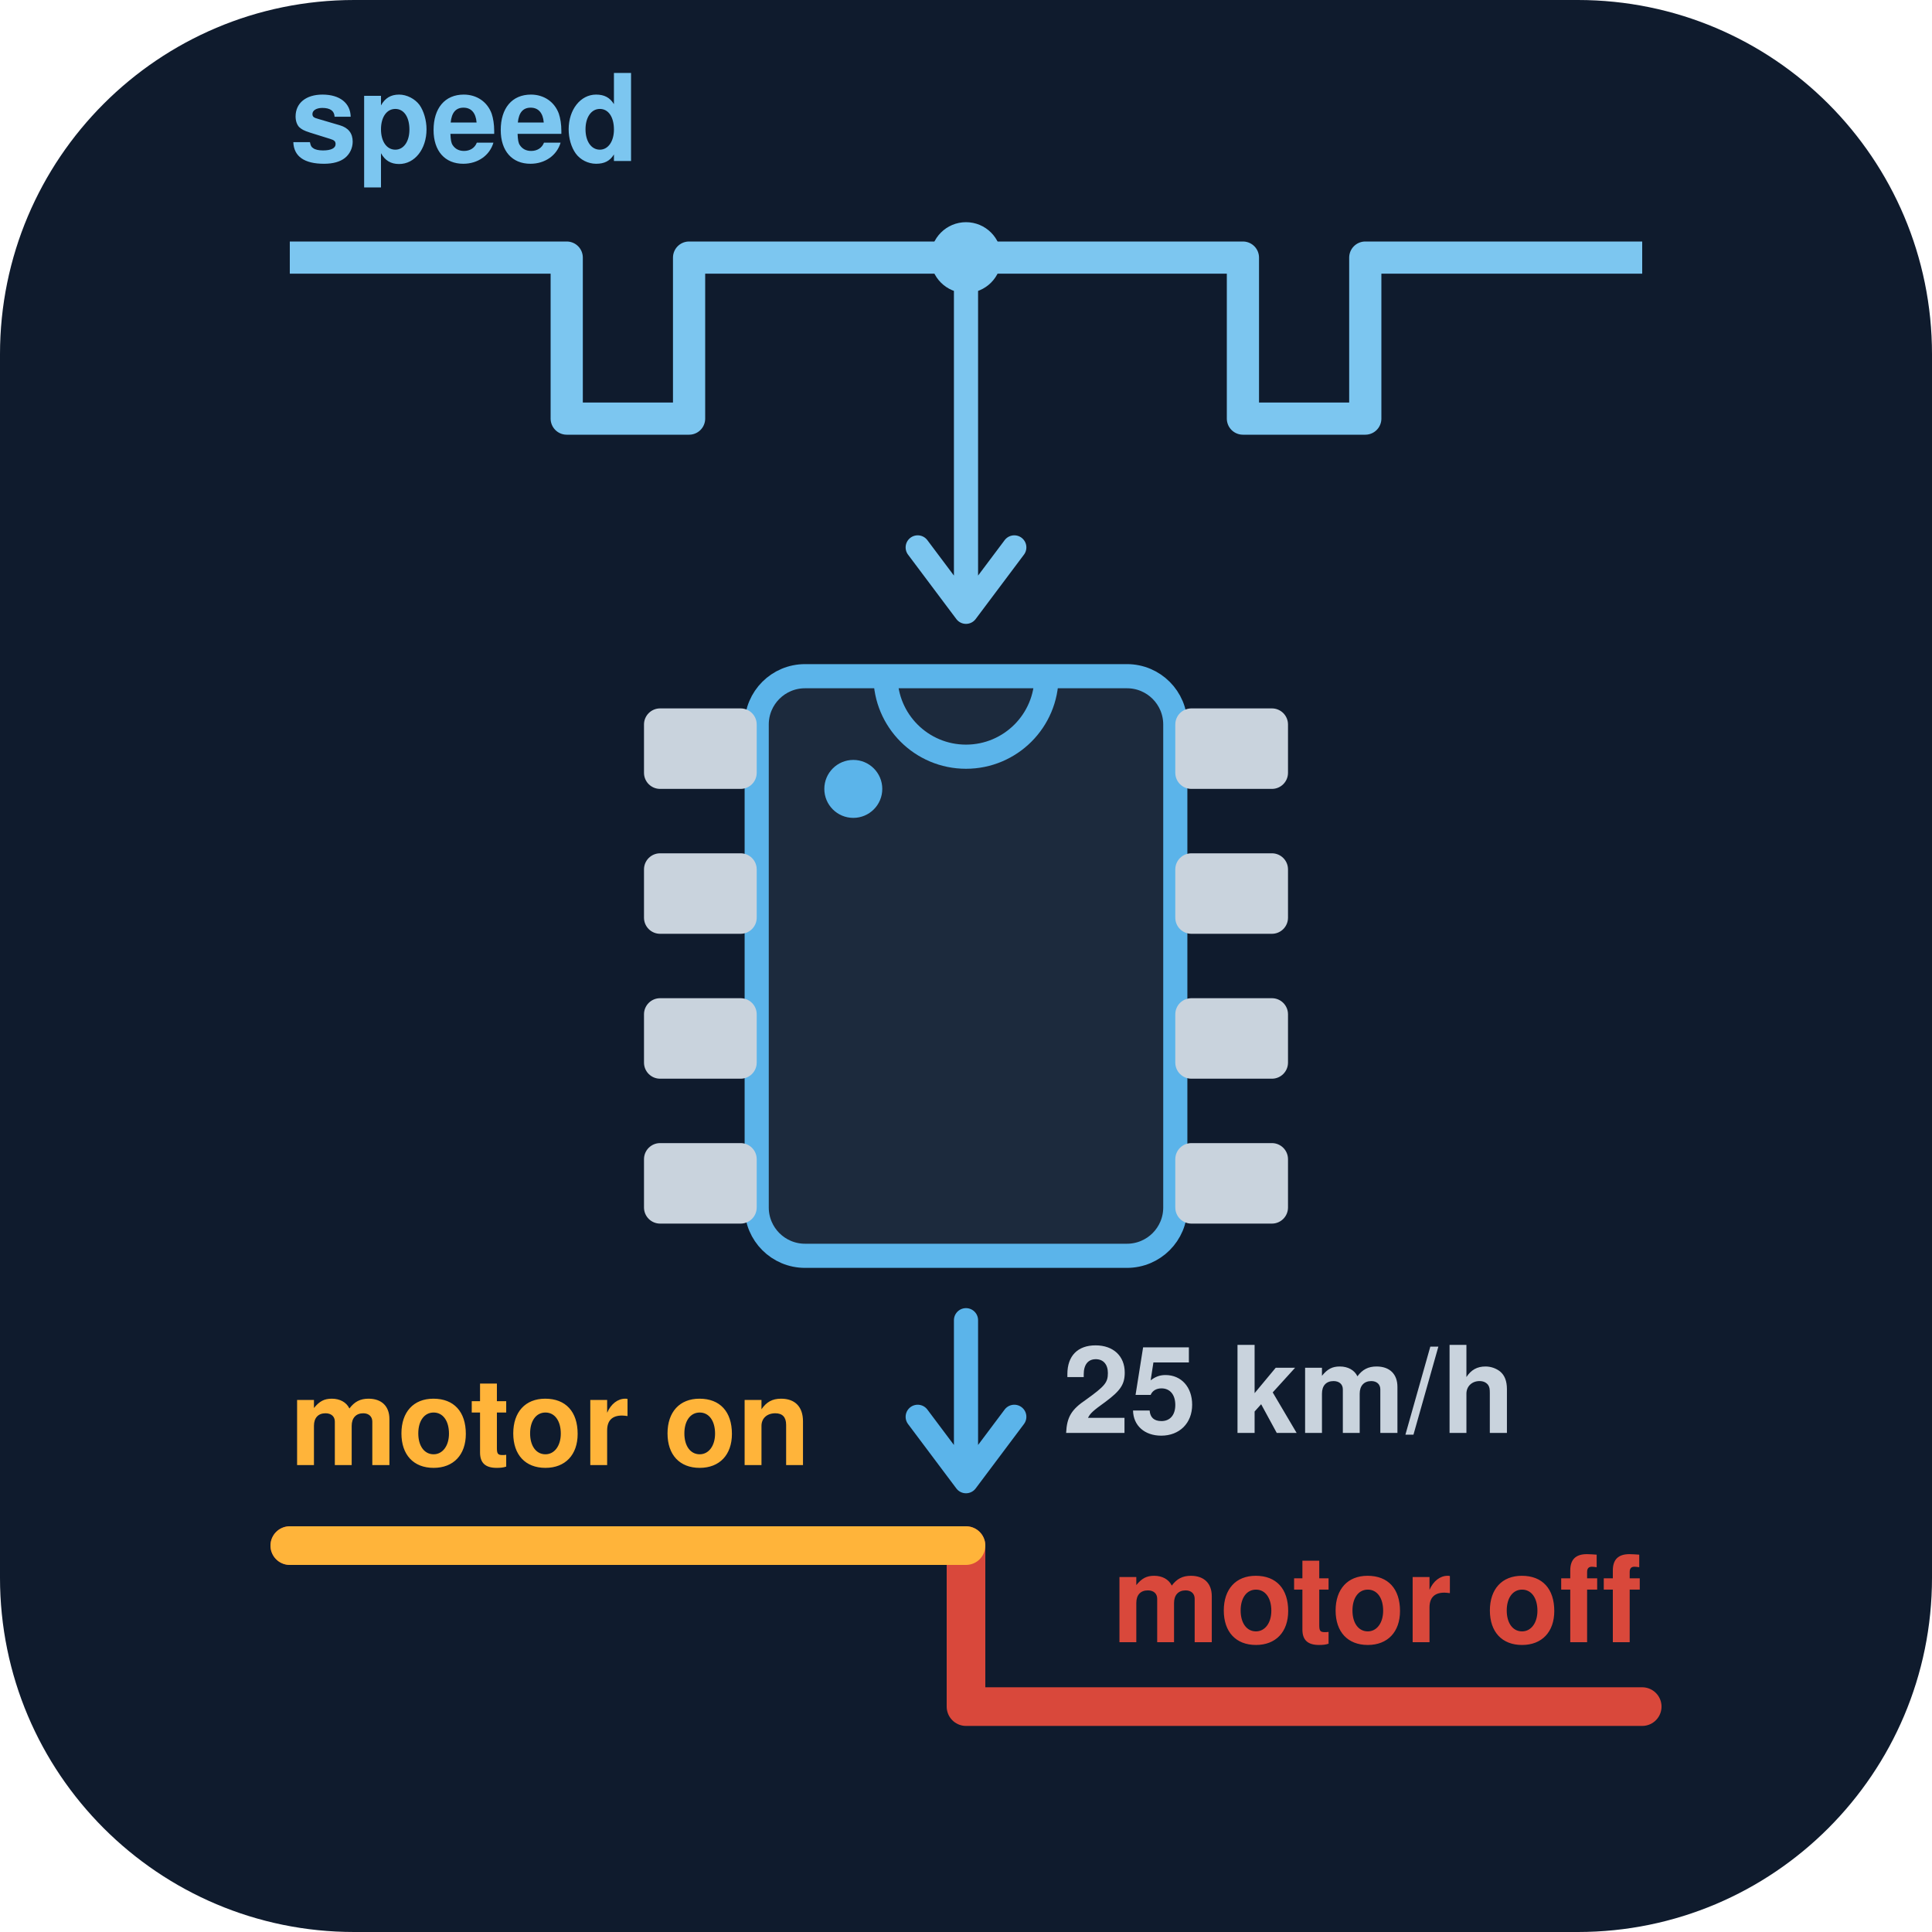
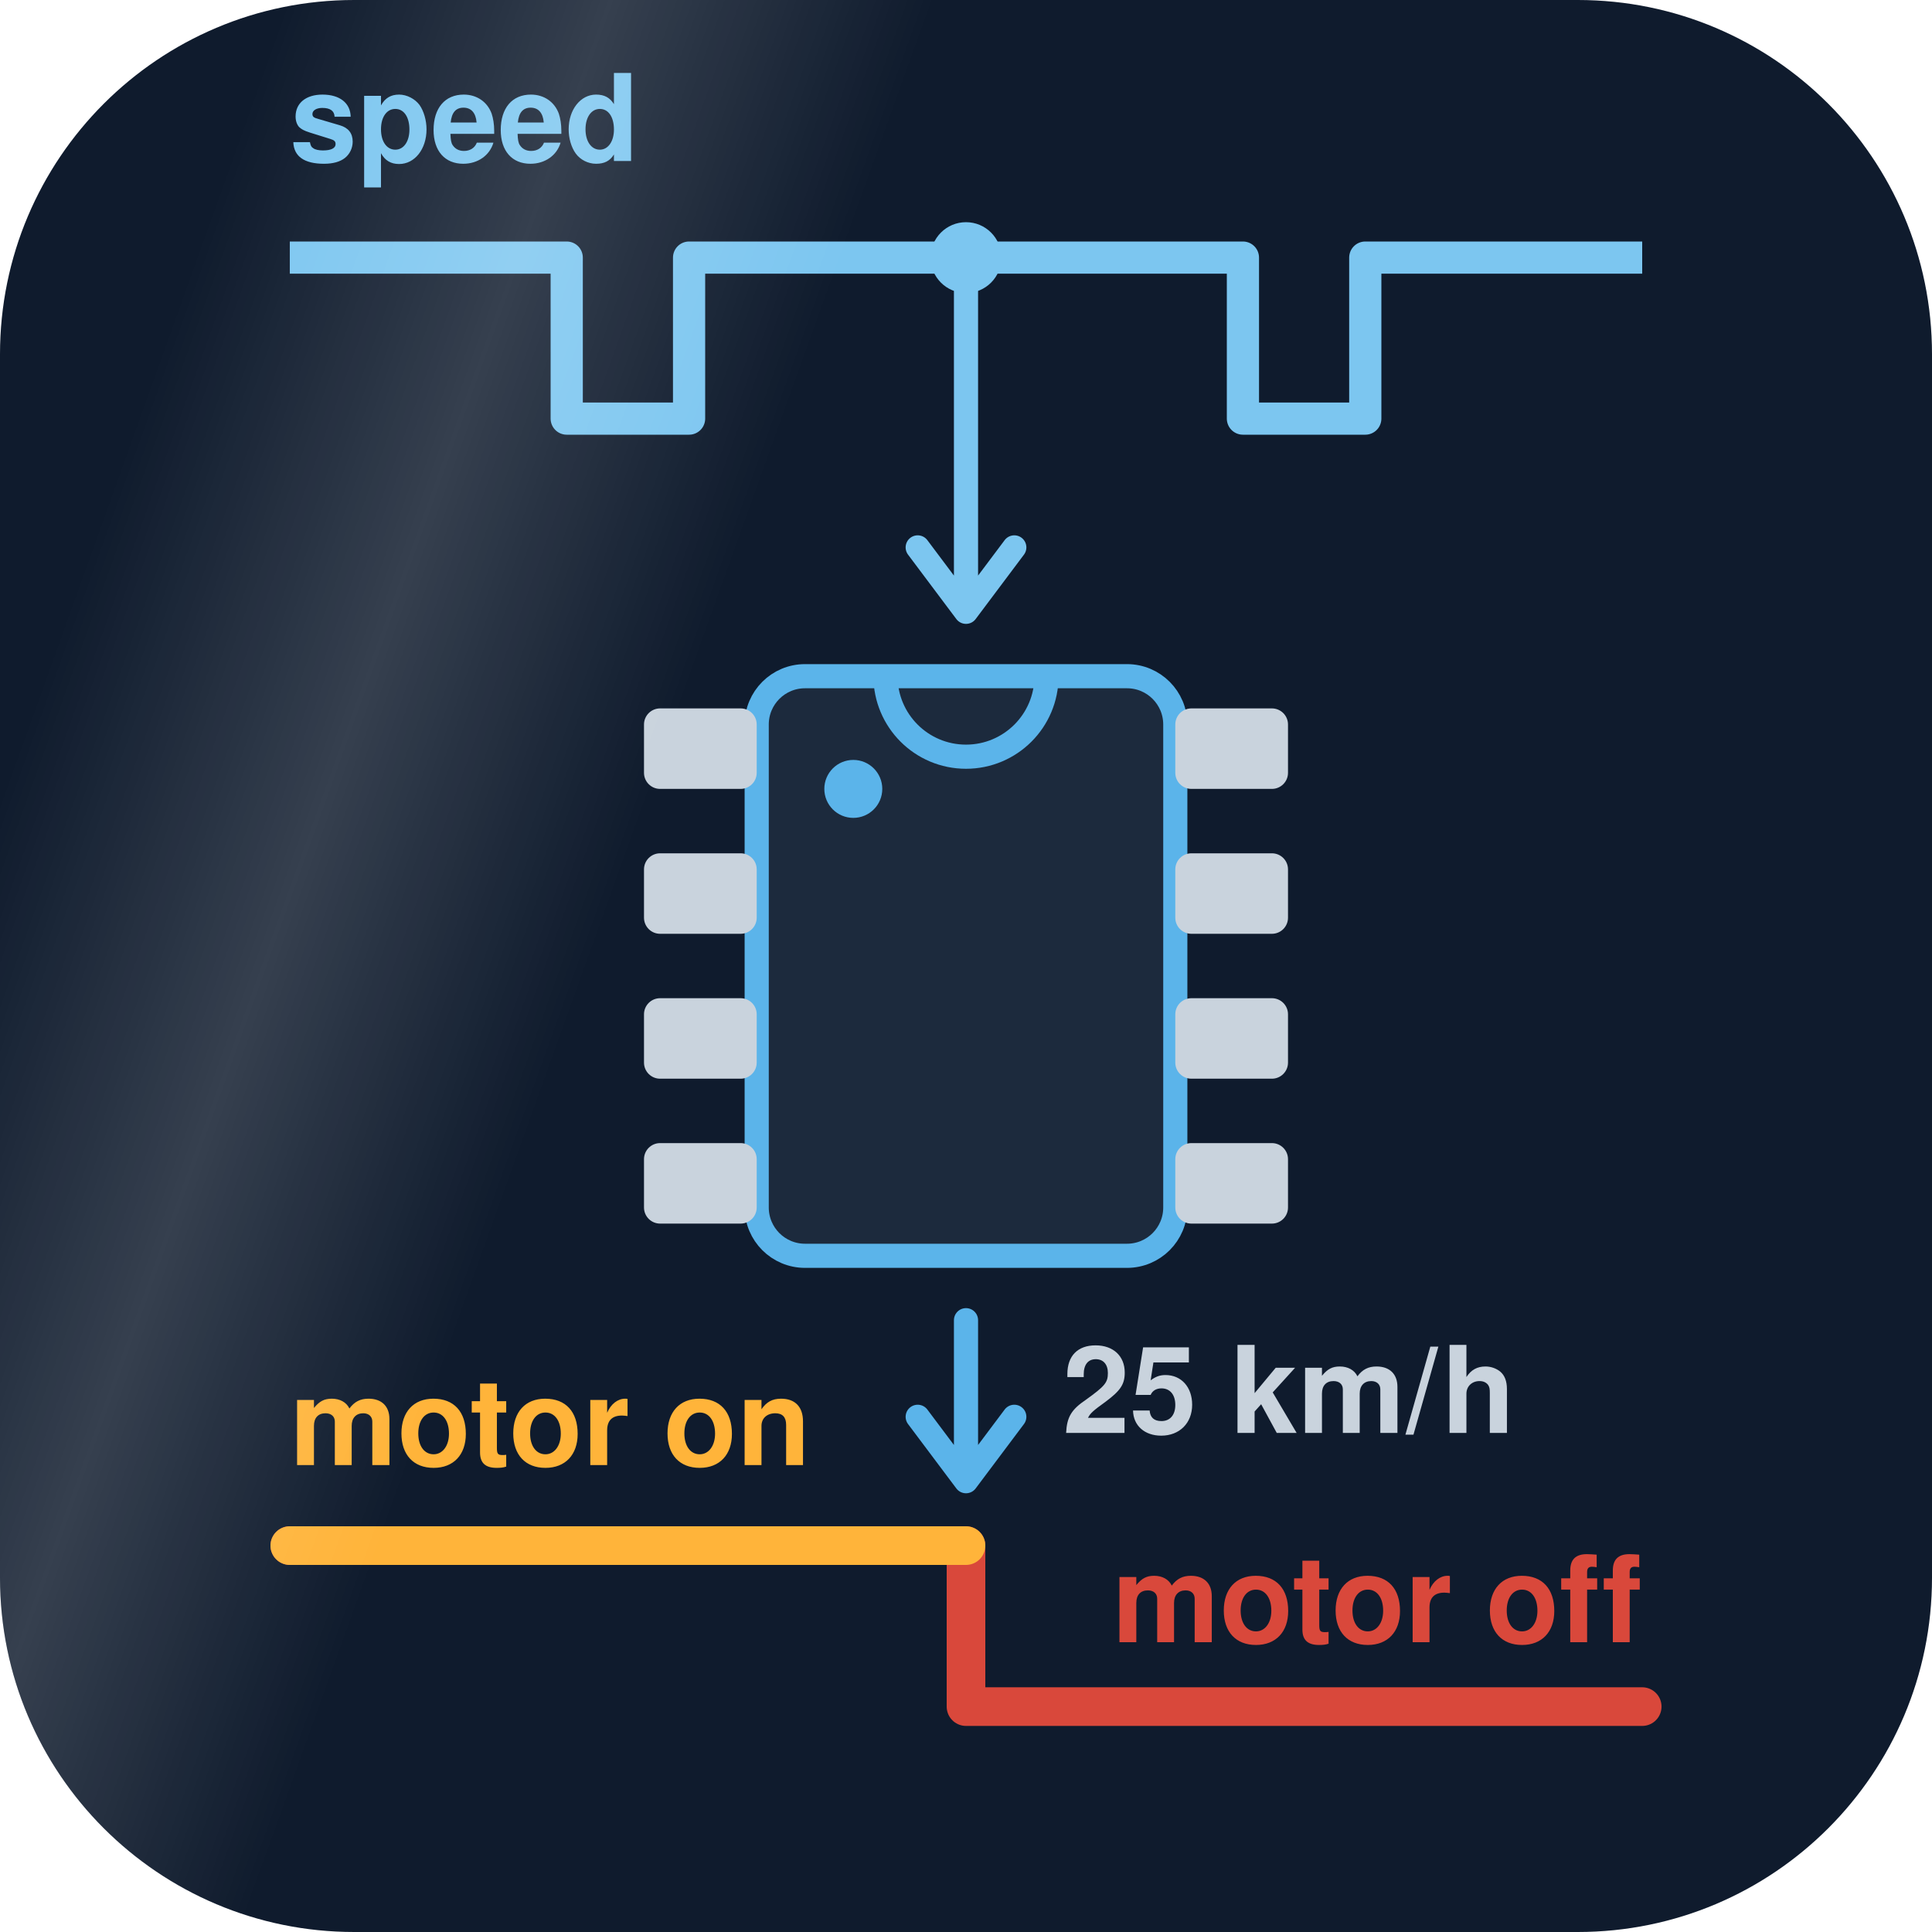
<svg xmlns="http://www.w3.org/2000/svg" viewBox="0 0 120 120" width="120" height="120" role="img">
+   <style>@keyframes tw{0%,100%{opacity:1}50%{opacity:.35}}@keyframes shine{0%,52%{transform:translateX(-80px)}100%{transform:translateX(200px)}}.tw{animation:tw 3.4s ease-in-out infinite}.shine{animation:shine 9s ease-in-out infinite;animation-delay:-0s}@media (prefers-reduced-motion: reduce){.tw,.shine{animation:none}.shine-g{display:none}}</style>
+   <defs>
+     <clipPath id="tile-clip">
+       <rect width="120" height="120" rx="22" />
+     </clipPath>
+     <linearGradient id="tile-shine" x1="0" x2="1" y1="0" y2="0">
+       <stop offset="0" stop-color="#fff" stop-opacity="0" />
+       <stop offset="0.5" stop-color="#fff" stop-opacity="0.16" />
+       <stop offset="1" stop-color="#fff" stop-opacity="0" />
+     </linearGradient>
+   </defs>
  <rect width="120" height="120" rx="22" fill="#0f1b2d" />
  <path d="M18,16 L35.2,16 L35.2,26 L42.8,26 L42.8,16 L77.2,16 L77.2,26 L84.8,26 L84.8,16 L102,16" fill="none" stroke="#7cc6f0" stroke-width="2" stroke-linejoin="round" />
  <rect x="47" y="42" width="26" height="36" rx="3" fill="#1c2a3d" stroke="#5bb4ea" stroke-width="1.5" />
  <path d="M55.0,42 A5,5 0 0 0 65.0,42" fill="none" stroke="#5bb4ea" stroke-width="1.5" />
-   <circle cx="53" cy="49" r="1.8" fill="#5bb4ea" />
-   <rect x="40" y="44.0" width="7" height="5" rx="1" fill="#c9d3dd" />
-   <rect x="73" y="44.0" width="7" height="5" rx="1" fill="#c9d3dd" />
-   <rect x="40" y="53.0" width="7" height="5" rx="1" fill="#c9d3dd" />
-   <rect x="73" y="53.0" width="7" height="5" rx="1" fill="#c9d3dd" />
-   <rect x="40" y="62.0" width="7" height="5" rx="1" fill="#c9d3dd" />
-   <rect x="73" y="62.0" width="7" height="5" rx="1" fill="#c9d3dd" />
-   <rect x="40" y="71.0" width="7" height="5" rx="1" fill="#c9d3dd" />
+   <g class="tw" style="animation-delay:1.55s">
+     <circle cx="53" cy="49" r="1.8" fill="#5bb4ea" />
+   </g>
+   <g class="tw" style="animation-delay:1.98s">
+     <rect x="40" y="44.0" width="7" height="5" rx="1" fill="#c9d3dd" />
+   </g>
+   <g class="tw" style="animation-delay:2.41s">
+     <rect x="73" y="44.0" width="7" height="5" rx="1" fill="#c9d3dd" />
+   </g>
+   <g class="tw" style="animation-delay:2.84s">
+     <rect x="40" y="53.0" width="7" height="5" rx="1" fill="#c9d3dd" />
+   </g>
+   <g class="tw" style="animation-delay:3.27s">
+     <rect x="73" y="53.0" width="7" height="5" rx="1" fill="#c9d3dd" />
+   </g>
+   <g class="tw" style="animation-delay:0.30s">
+     <rect x="40" y="62.0" width="7" height="5" rx="1" fill="#c9d3dd" />
+   </g>
+   <g class="tw" style="animation-delay:0.73s">
+     <rect x="73" y="62.0" width="7" height="5" rx="1" fill="#c9d3dd" />
+   </g>
+   <g class="tw" style="animation-delay:1.16s">
+     <rect x="40" y="71.0" width="7" height="5" rx="1" fill="#c9d3dd" />
+   </g>
  <rect x="73" y="71.0" width="7" height="5" rx="1" fill="#c9d3dd" />
  <circle cx="60" cy="16" r="2.2" fill="#7cc6f0" />
  <path d="M60,16 V37 M57,34 L60,38 L63,34" stroke="#7cc6f0" stroke-width="1.5" fill="none" stroke-linecap="round" stroke-linejoin="round" />
  <path d="M60,82 V91 M57,88 L60,92 L63,88" stroke="#5bb4ea" stroke-width="1.5" fill="none" stroke-linecap="round" stroke-linejoin="round" />
  <path d="M18,96 H60 V106 H102" fill="none" stroke="#d9483b" stroke-width="2.4" stroke-linejoin="round" stroke-linecap="round" />
  <path d="M18,96 H60" fill="none" stroke="#ffb43a" stroke-width="2.4" stroke-linecap="round" />
  <g font-family="-apple-system,Helvetica,Arial,sans-serif" font-size="7.5" font-weight="600">
    <text x="18" y="10" fill="#7cc6f0">speed</text>
    <text x="18" y="91" fill="#ffb43a">motor on</text>
    <text x="66" y="89" fill="#c9d3dd">25 km/h</text>
    <text x="102" y="102" fill="#d9483b" text-anchor="end">motor off</text>
  </g>
+   <g class="shine-g" clip-path="url(#tile-clip)">
+     <g transform="rotate(20 60 60)">
+       <rect class="shine" x="0" y="-30" width="38" height="180" fill="url(#tile-shine)" />
+     </g>
+   </g>
</svg>
